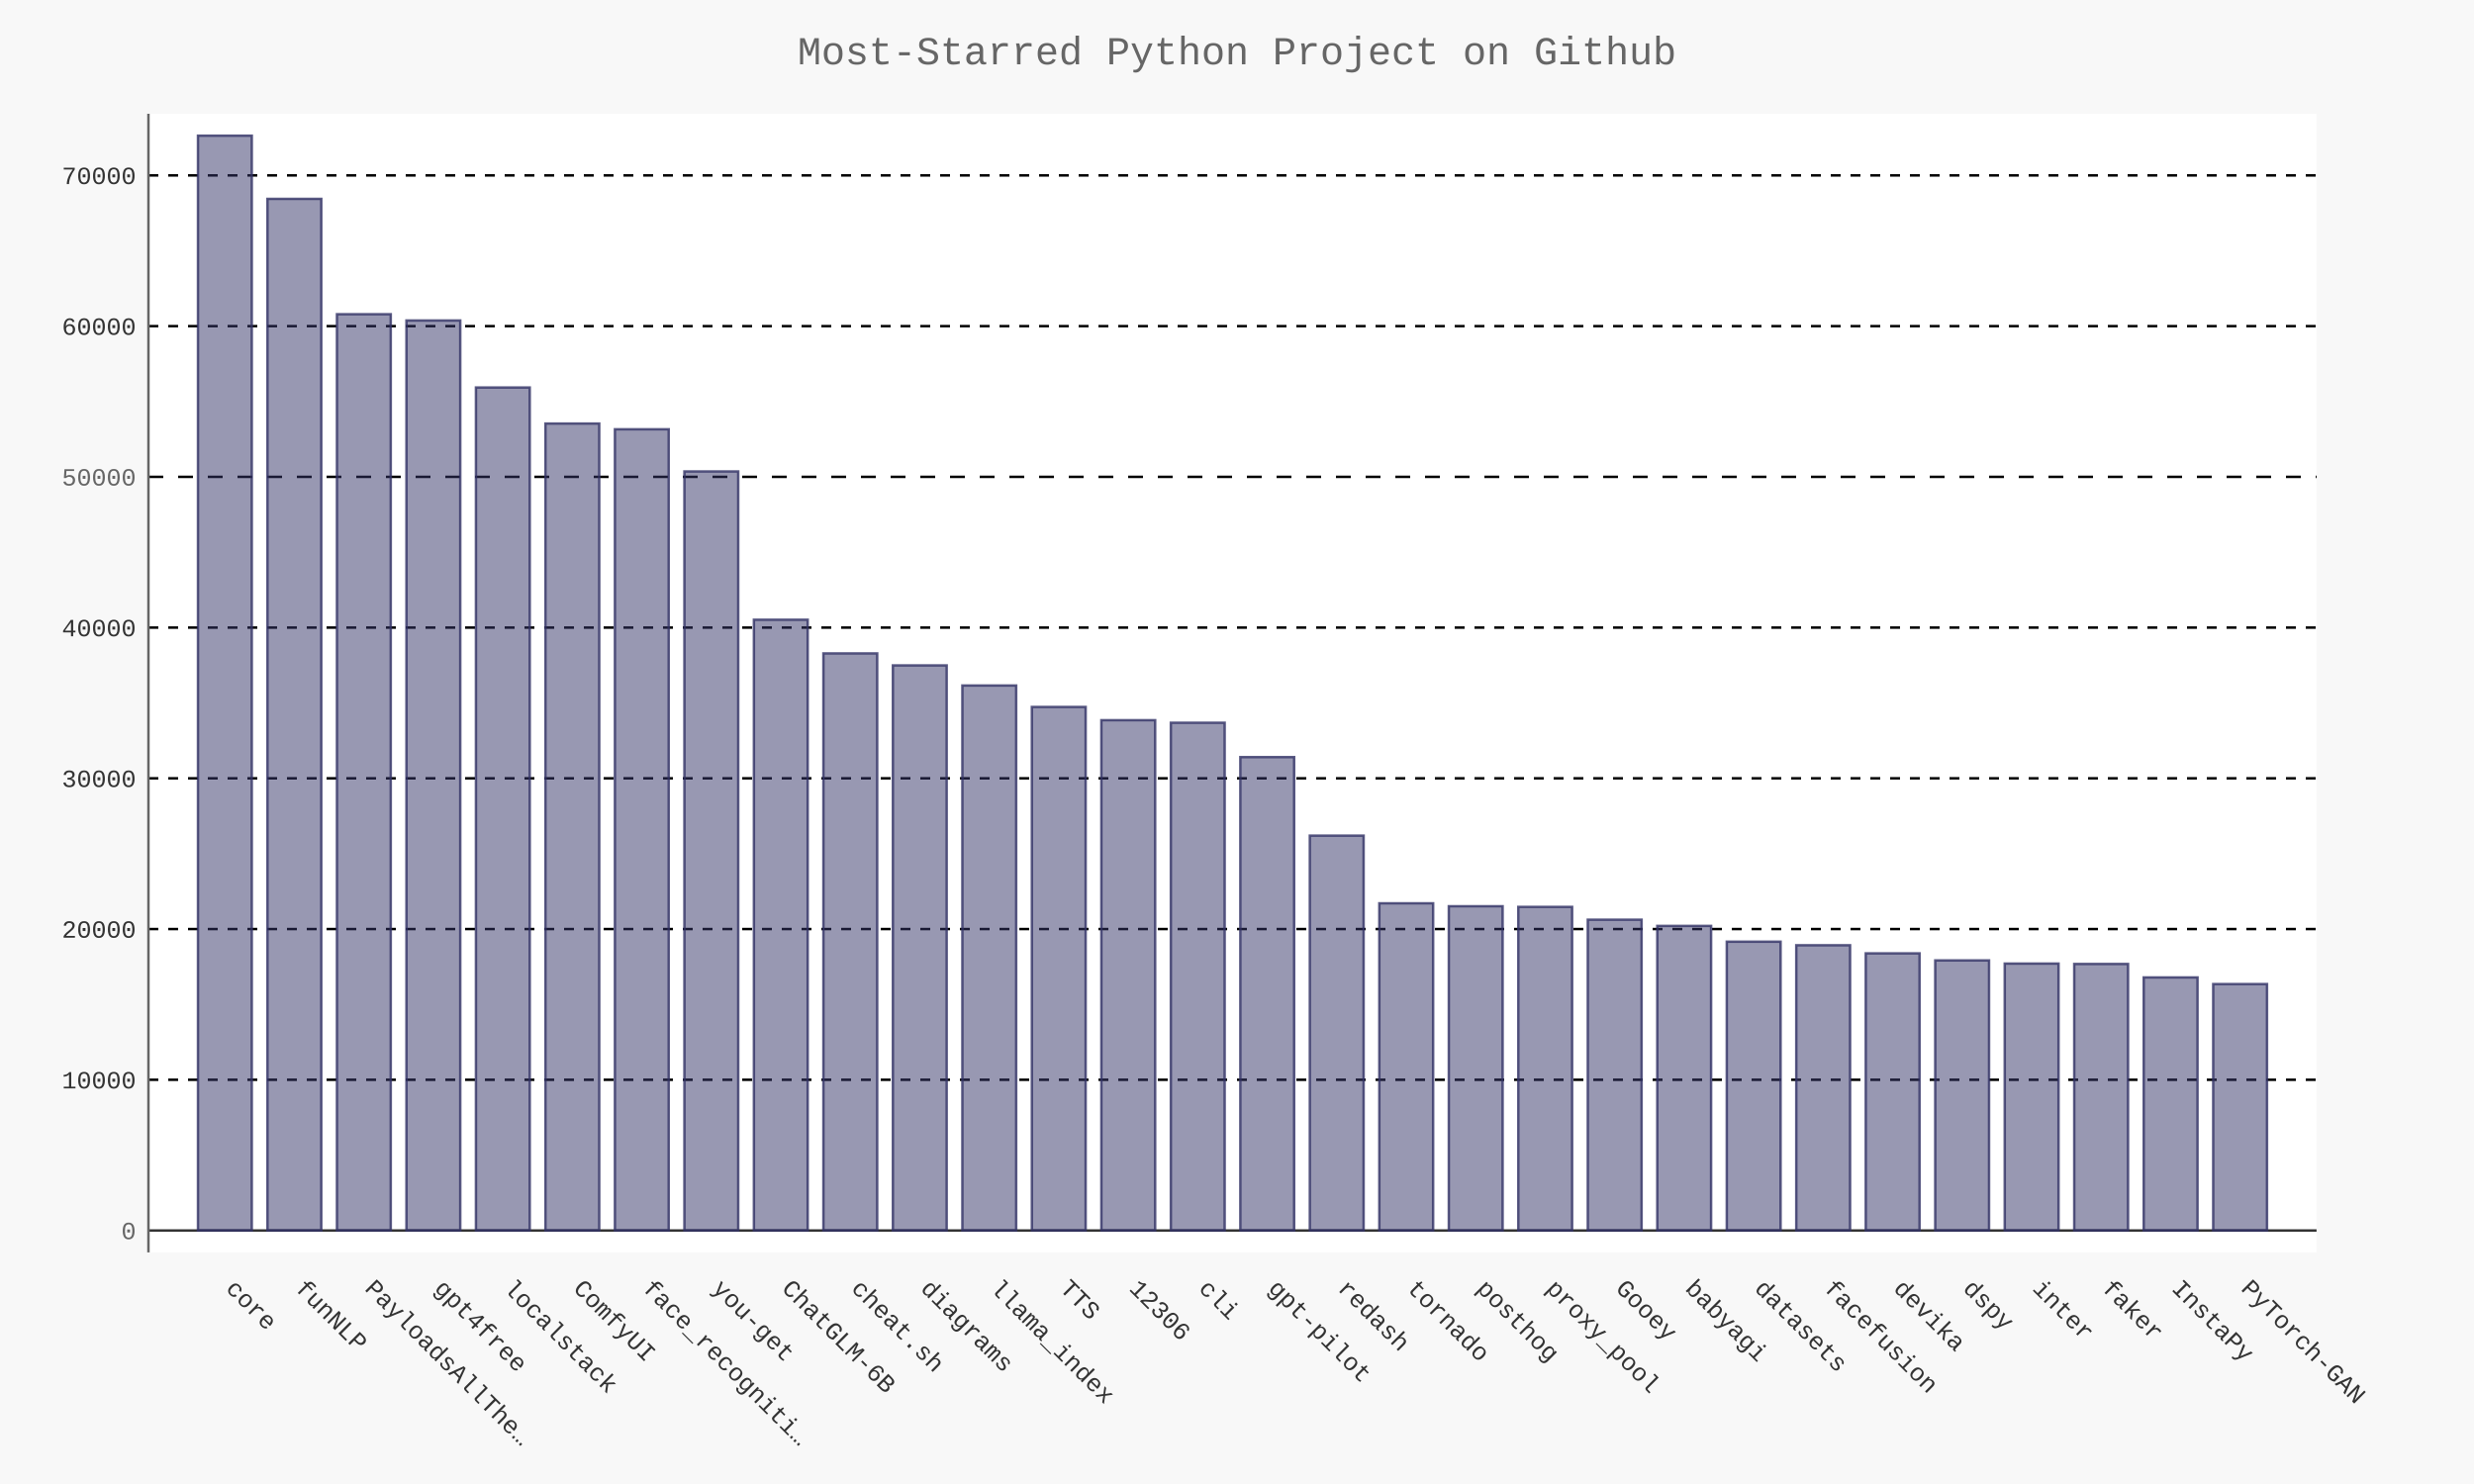
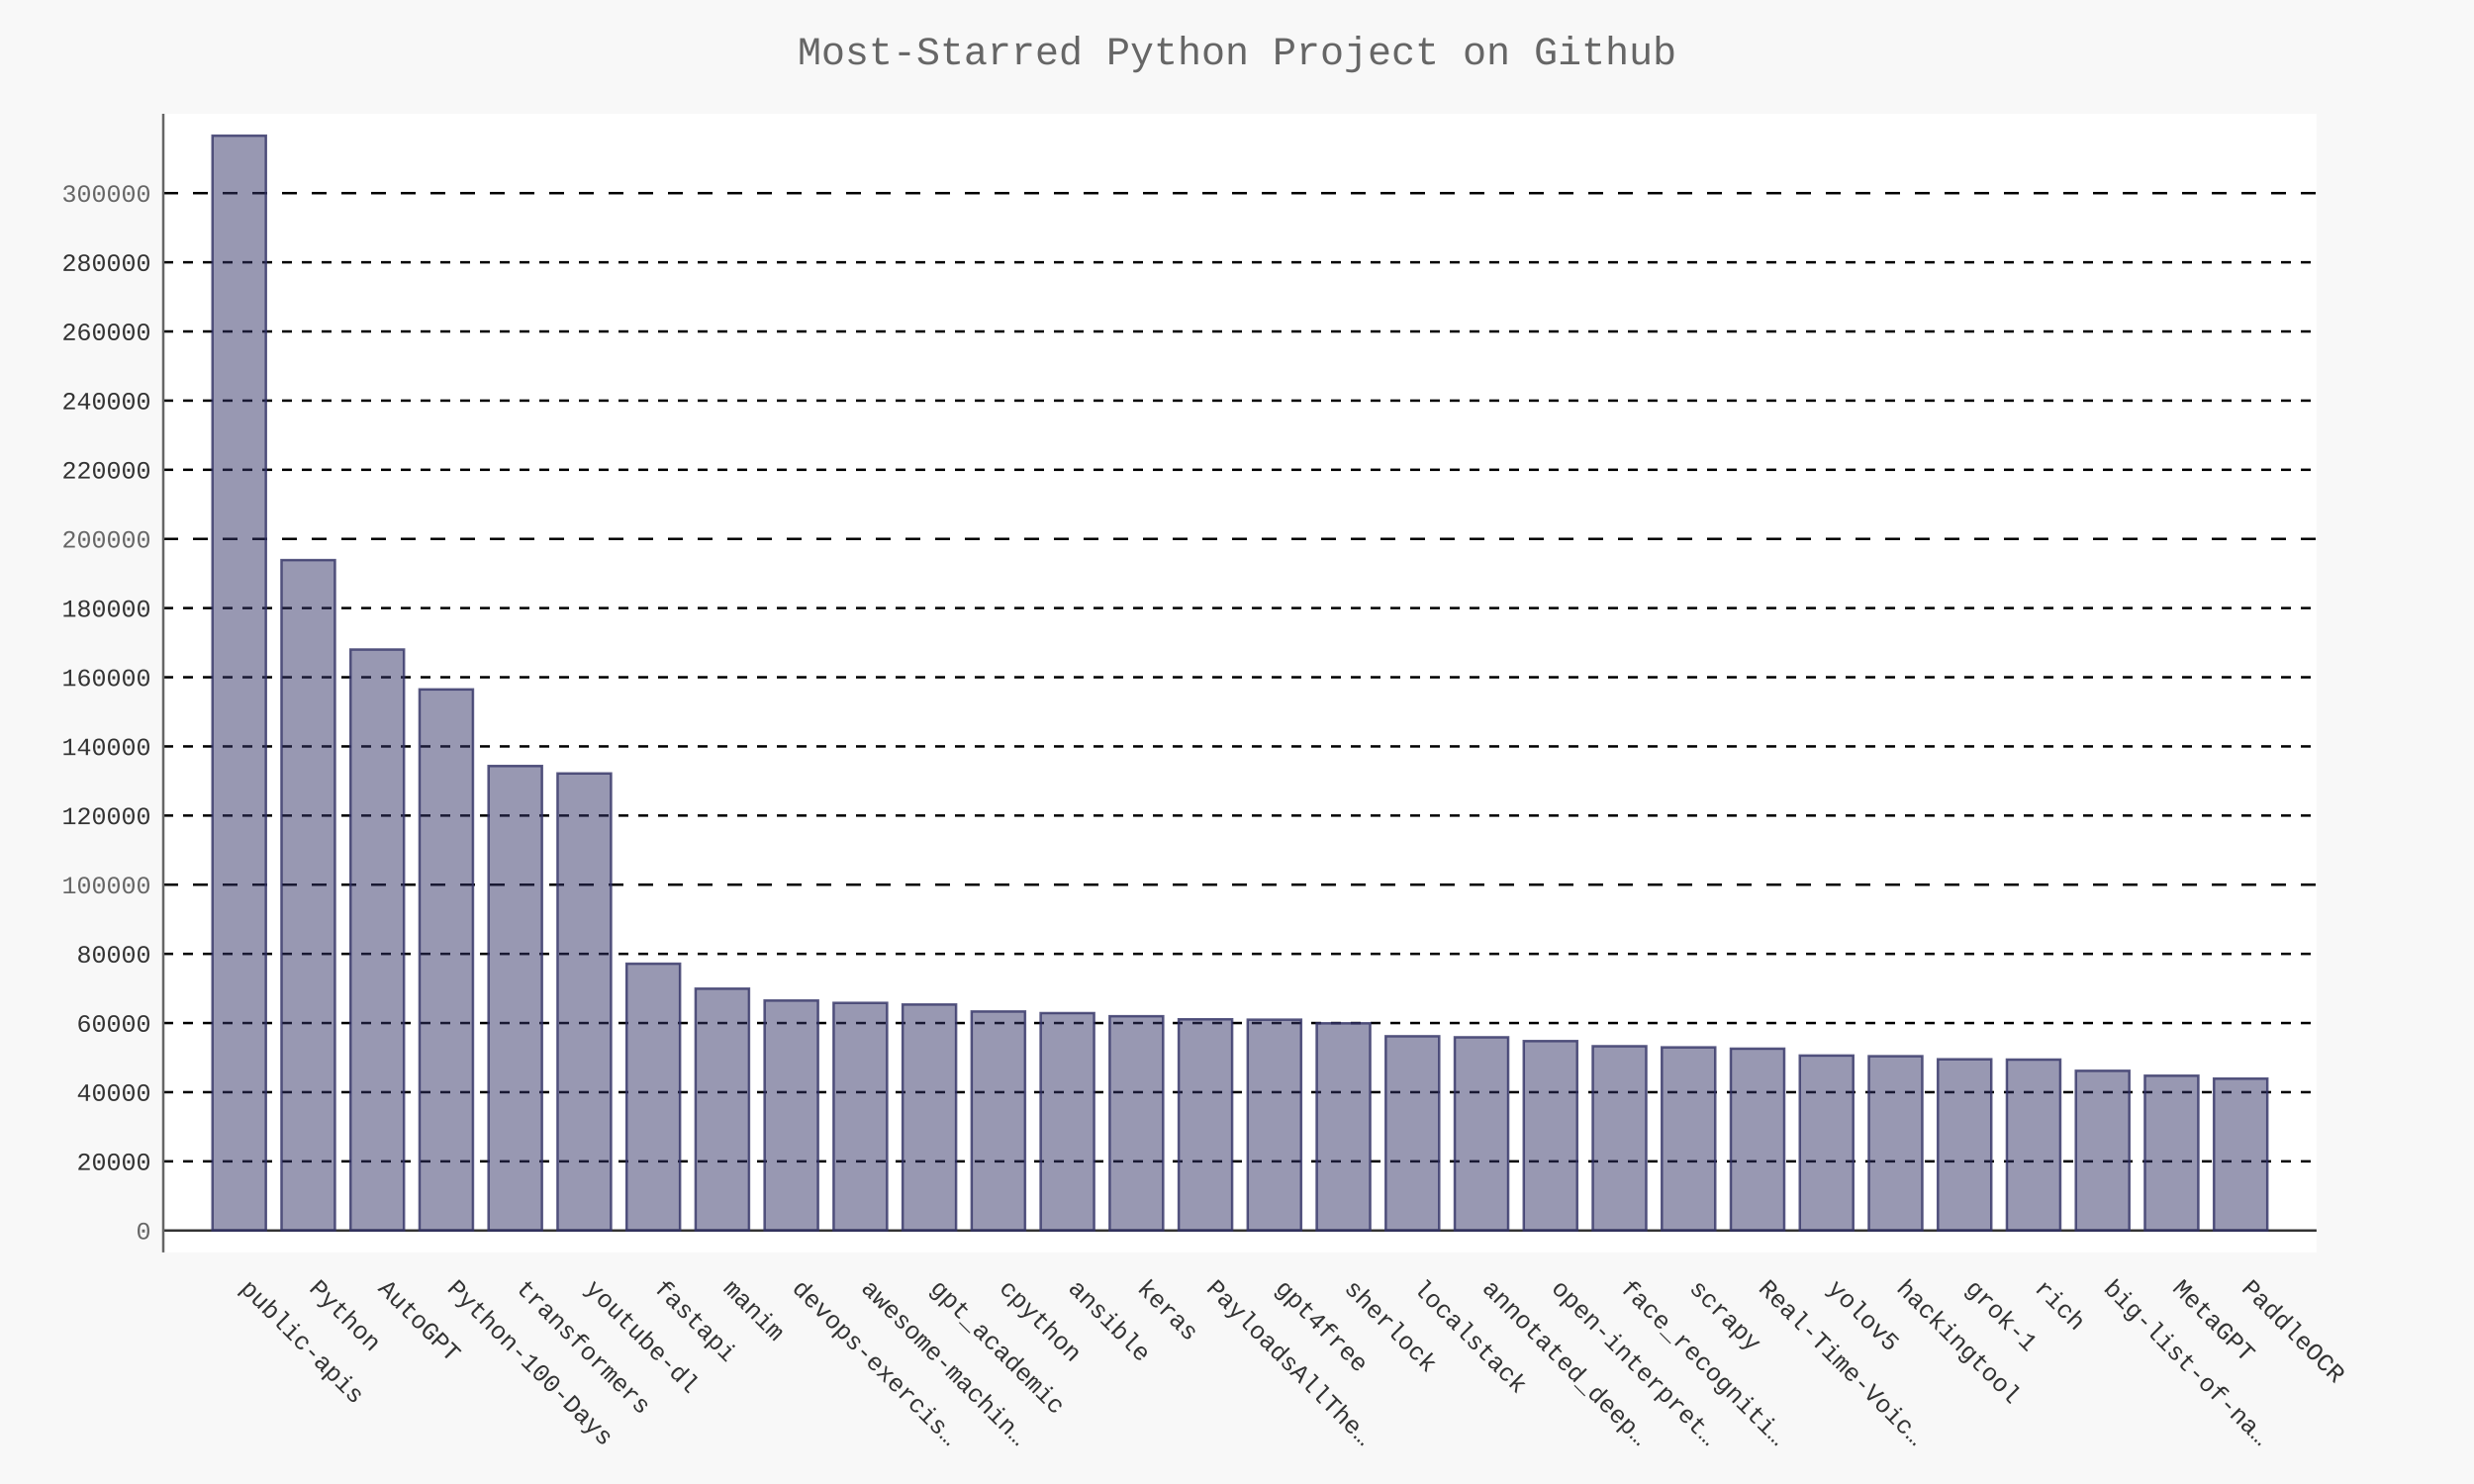
- <svg xmlns="http://www.w3.org/2000/svg" id="chart-a90b463c-2cfc-48fb-9889-08702dcb2fc9" class="pygal-chart" viewBox="0 0 1000 600">
+ <svg xmlns="http://www.w3.org/2000/svg" id="chart-33da1b25-b107-410a-aa08-dbdabf0a69ec" class="pygal-chart" viewBox="0 0 1000 600">
  <defs>
-     <style type="text/css">#chart-a90b463c-2cfc-48fb-9889-08702dcb2fc9{-webkit-user-select:none;-webkit-font-smoothing:antialiased;font-family:Consolas,"Liberation Mono",Menlo,Courier,monospace}#chart-a90b463c-2cfc-48fb-9889-08702dcb2fc9 .title{font-family:Consolas,"Liberation Mono",Menlo,Courier,monospace;font-size:16px}#chart-a90b463c-2cfc-48fb-9889-08702dcb2fc9 .legends .legend text{font-family:Consolas,"Liberation Mono",Menlo,Courier,monospace;font-size:14px}#chart-a90b463c-2cfc-48fb-9889-08702dcb2fc9 .axis text{font-family:Consolas,"Liberation Mono",Menlo,Courier,monospace;font-size:10px}#chart-a90b463c-2cfc-48fb-9889-08702dcb2fc9 .axis text.major{font-family:Consolas,"Liberation Mono",Menlo,Courier,monospace;font-size:10px}#chart-a90b463c-2cfc-48fb-9889-08702dcb2fc9 .text-overlay text.value{font-family:Consolas,"Liberation Mono",Menlo,Courier,monospace;font-size:16px}#chart-a90b463c-2cfc-48fb-9889-08702dcb2fc9 .text-overlay text.label{font-family:Consolas,"Liberation Mono",Menlo,Courier,monospace;font-size:10px}#chart-a90b463c-2cfc-48fb-9889-08702dcb2fc9 .tooltip{font-family:Consolas,"Liberation Mono",Menlo,Courier,monospace;font-size:14px}#chart-a90b463c-2cfc-48fb-9889-08702dcb2fc9 text.no_data{font-family:Consolas,"Liberation Mono",Menlo,Courier,monospace;font-size:64px}
- #chart-a90b463c-2cfc-48fb-9889-08702dcb2fc9{background-color:#f8f8f8}#chart-a90b463c-2cfc-48fb-9889-08702dcb2fc9 path,#chart-a90b463c-2cfc-48fb-9889-08702dcb2fc9 line,#chart-a90b463c-2cfc-48fb-9889-08702dcb2fc9 rect,#chart-a90b463c-2cfc-48fb-9889-08702dcb2fc9 circle{-webkit-transition:250ms ease-in;-moz-transition:250ms ease-in;transition:250ms ease-in}#chart-a90b463c-2cfc-48fb-9889-08702dcb2fc9 .graph &gt; .background{fill:#f8f8f8}#chart-a90b463c-2cfc-48fb-9889-08702dcb2fc9 .plot &gt; .background{fill:#ffffff}#chart-a90b463c-2cfc-48fb-9889-08702dcb2fc9 .graph{fill:#333}#chart-a90b463c-2cfc-48fb-9889-08702dcb2fc9 text.no_data{fill:#666}#chart-a90b463c-2cfc-48fb-9889-08702dcb2fc9 .title{fill:#666}#chart-a90b463c-2cfc-48fb-9889-08702dcb2fc9 .legends .legend text{fill:#333}#chart-a90b463c-2cfc-48fb-9889-08702dcb2fc9 .legends .legend:hover text{fill:#666}#chart-a90b463c-2cfc-48fb-9889-08702dcb2fc9 .axis .line{stroke:#666}#chart-a90b463c-2cfc-48fb-9889-08702dcb2fc9 .axis .guide.line{stroke:rgba(0,0,0,0.5)}#chart-a90b463c-2cfc-48fb-9889-08702dcb2fc9 .axis .major.line{stroke:#333}#chart-a90b463c-2cfc-48fb-9889-08702dcb2fc9 .axis text.major{fill:#666}#chart-a90b463c-2cfc-48fb-9889-08702dcb2fc9 .axis.y .guides:hover .guide.line,#chart-a90b463c-2cfc-48fb-9889-08702dcb2fc9 .line-graph .axis.x .guides:hover .guide.line,#chart-a90b463c-2cfc-48fb-9889-08702dcb2fc9 .stackedline-graph .axis.x .guides:hover .guide.line,#chart-a90b463c-2cfc-48fb-9889-08702dcb2fc9 .xy-graph .axis.x .guides:hover .guide.line{stroke:#666}#chart-a90b463c-2cfc-48fb-9889-08702dcb2fc9 .axis .guides:hover text{fill:#666}#chart-a90b463c-2cfc-48fb-9889-08702dcb2fc9 .reactive{fill-opacity:.5;stroke-opacity:.8;stroke-width:1}#chart-a90b463c-2cfc-48fb-9889-08702dcb2fc9 .ci{stroke:#333}#chart-a90b463c-2cfc-48fb-9889-08702dcb2fc9 .reactive.active,#chart-a90b463c-2cfc-48fb-9889-08702dcb2fc9 .active .reactive{fill-opacity:.9;stroke-opacity:.9;stroke-width:4}#chart-a90b463c-2cfc-48fb-9889-08702dcb2fc9 .ci .reactive.active{stroke-width:1.5}#chart-a90b463c-2cfc-48fb-9889-08702dcb2fc9 .series text{fill:#666}#chart-a90b463c-2cfc-48fb-9889-08702dcb2fc9 .tooltip rect{fill:#ffffff;stroke:#666;-webkit-transition:opacity 250ms ease-in;-moz-transition:opacity 250ms ease-in;transition:opacity 250ms ease-in}#chart-a90b463c-2cfc-48fb-9889-08702dcb2fc9 .tooltip .label{fill:#333}#chart-a90b463c-2cfc-48fb-9889-08702dcb2fc9 .tooltip .label{fill:#333}#chart-a90b463c-2cfc-48fb-9889-08702dcb2fc9 .tooltip .legend{font-size:.8em;fill:rgba(0,0,0,0.5)}#chart-a90b463c-2cfc-48fb-9889-08702dcb2fc9 .tooltip .x_label{font-size:.6em;fill:#666}#chart-a90b463c-2cfc-48fb-9889-08702dcb2fc9 .tooltip .xlink{font-size:.5em;text-decoration:underline}#chart-a90b463c-2cfc-48fb-9889-08702dcb2fc9 .tooltip .value{font-size:1.5em}#chart-a90b463c-2cfc-48fb-9889-08702dcb2fc9 .bound{font-size:.5em}#chart-a90b463c-2cfc-48fb-9889-08702dcb2fc9 .max-value{font-size:.75em;fill:rgba(0,0,0,0.5)}#chart-a90b463c-2cfc-48fb-9889-08702dcb2fc9 .map-element{fill:#ffffff;stroke:rgba(0,0,0,0.5) !important}#chart-a90b463c-2cfc-48fb-9889-08702dcb2fc9 .map-element .reactive{fill-opacity:inherit;stroke-opacity:inherit}#chart-a90b463c-2cfc-48fb-9889-08702dcb2fc9 .color-0,#chart-a90b463c-2cfc-48fb-9889-08702dcb2fc9 .color-0 a:visited{stroke:#333366;fill:#333366}#chart-a90b463c-2cfc-48fb-9889-08702dcb2fc9 .text-overlay .color-0 text{fill:black}
- #chart-a90b463c-2cfc-48fb-9889-08702dcb2fc9 text.no_data{text-anchor:middle}#chart-a90b463c-2cfc-48fb-9889-08702dcb2fc9 .guide.line{fill:none}#chart-a90b463c-2cfc-48fb-9889-08702dcb2fc9 .centered{text-anchor:middle}#chart-a90b463c-2cfc-48fb-9889-08702dcb2fc9 .title{text-anchor:middle}#chart-a90b463c-2cfc-48fb-9889-08702dcb2fc9 .legends .legend text{fill-opacity:1}#chart-a90b463c-2cfc-48fb-9889-08702dcb2fc9 .axis.x text{text-anchor:middle}#chart-a90b463c-2cfc-48fb-9889-08702dcb2fc9 .axis.x:not(.web) text[transform]{text-anchor:start}#chart-a90b463c-2cfc-48fb-9889-08702dcb2fc9 .axis.x:not(.web) text[transform].backwards{text-anchor:end}#chart-a90b463c-2cfc-48fb-9889-08702dcb2fc9 .axis.y text{text-anchor:end}#chart-a90b463c-2cfc-48fb-9889-08702dcb2fc9 .axis.y text[transform].backwards{text-anchor:start}#chart-a90b463c-2cfc-48fb-9889-08702dcb2fc9 .axis.y2 text{text-anchor:start}#chart-a90b463c-2cfc-48fb-9889-08702dcb2fc9 .axis.y2 text[transform].backwards{text-anchor:end}#chart-a90b463c-2cfc-48fb-9889-08702dcb2fc9 .axis .guide.line{stroke-dasharray:4,4;stroke:black}#chart-a90b463c-2cfc-48fb-9889-08702dcb2fc9 .axis .major.guide.line{stroke-dasharray:6,6;stroke:black}#chart-a90b463c-2cfc-48fb-9889-08702dcb2fc9 .horizontal .axis.y .guide.line,#chart-a90b463c-2cfc-48fb-9889-08702dcb2fc9 .horizontal .axis.y2 .guide.line,#chart-a90b463c-2cfc-48fb-9889-08702dcb2fc9 .vertical .axis.x .guide.line{opacity:0}#chart-a90b463c-2cfc-48fb-9889-08702dcb2fc9 .horizontal .axis.always_show .guide.line,#chart-a90b463c-2cfc-48fb-9889-08702dcb2fc9 .vertical .axis.always_show .guide.line{opacity:1 !important}#chart-a90b463c-2cfc-48fb-9889-08702dcb2fc9 .axis.y .guides:hover .guide.line,#chart-a90b463c-2cfc-48fb-9889-08702dcb2fc9 .axis.y2 .guides:hover .guide.line,#chart-a90b463c-2cfc-48fb-9889-08702dcb2fc9 .axis.x .guides:hover .guide.line{opacity:1}#chart-a90b463c-2cfc-48fb-9889-08702dcb2fc9 .axis .guides:hover text{opacity:1}#chart-a90b463c-2cfc-48fb-9889-08702dcb2fc9 .nofill{fill:none}#chart-a90b463c-2cfc-48fb-9889-08702dcb2fc9 .subtle-fill{fill-opacity:.2}#chart-a90b463c-2cfc-48fb-9889-08702dcb2fc9 .dot{stroke-width:1px;fill-opacity:1;stroke-opacity:1}#chart-a90b463c-2cfc-48fb-9889-08702dcb2fc9 .dot.active{stroke-width:5px}#chart-a90b463c-2cfc-48fb-9889-08702dcb2fc9 .dot.negative{fill:transparent}#chart-a90b463c-2cfc-48fb-9889-08702dcb2fc9 text,#chart-a90b463c-2cfc-48fb-9889-08702dcb2fc9 tspan{stroke:none !important}#chart-a90b463c-2cfc-48fb-9889-08702dcb2fc9 .series text.active{opacity:1}#chart-a90b463c-2cfc-48fb-9889-08702dcb2fc9 .tooltip rect{fill-opacity:.95;stroke-width:.5}#chart-a90b463c-2cfc-48fb-9889-08702dcb2fc9 .tooltip text{fill-opacity:1}#chart-a90b463c-2cfc-48fb-9889-08702dcb2fc9 .showable{visibility:hidden}#chart-a90b463c-2cfc-48fb-9889-08702dcb2fc9 .showable.shown{visibility:visible}#chart-a90b463c-2cfc-48fb-9889-08702dcb2fc9 .gauge-background{fill:rgba(229,229,229,1);stroke:none}#chart-a90b463c-2cfc-48fb-9889-08702dcb2fc9 .bg-lines{stroke:#f8f8f8;stroke-width:2px}</style>
+     <style type="text/css">#chart-33da1b25-b107-410a-aa08-dbdabf0a69ec{-webkit-user-select:none;-webkit-font-smoothing:antialiased;font-family:Consolas,"Liberation Mono",Menlo,Courier,monospace}#chart-33da1b25-b107-410a-aa08-dbdabf0a69ec .title{font-family:Consolas,"Liberation Mono",Menlo,Courier,monospace;font-size:16px}#chart-33da1b25-b107-410a-aa08-dbdabf0a69ec .legends .legend text{font-family:Consolas,"Liberation Mono",Menlo,Courier,monospace;font-size:14px}#chart-33da1b25-b107-410a-aa08-dbdabf0a69ec .axis text{font-family:Consolas,"Liberation Mono",Menlo,Courier,monospace;font-size:10px}#chart-33da1b25-b107-410a-aa08-dbdabf0a69ec .axis text.major{font-family:Consolas,"Liberation Mono",Menlo,Courier,monospace;font-size:10px}#chart-33da1b25-b107-410a-aa08-dbdabf0a69ec .text-overlay text.value{font-family:Consolas,"Liberation Mono",Menlo,Courier,monospace;font-size:16px}#chart-33da1b25-b107-410a-aa08-dbdabf0a69ec .text-overlay text.label{font-family:Consolas,"Liberation Mono",Menlo,Courier,monospace;font-size:10px}#chart-33da1b25-b107-410a-aa08-dbdabf0a69ec .tooltip{font-family:Consolas,"Liberation Mono",Menlo,Courier,monospace;font-size:14px}#chart-33da1b25-b107-410a-aa08-dbdabf0a69ec text.no_data{font-family:Consolas,"Liberation Mono",Menlo,Courier,monospace;font-size:64px}
+ #chart-33da1b25-b107-410a-aa08-dbdabf0a69ec{background-color:#f8f8f8}#chart-33da1b25-b107-410a-aa08-dbdabf0a69ec path,#chart-33da1b25-b107-410a-aa08-dbdabf0a69ec line,#chart-33da1b25-b107-410a-aa08-dbdabf0a69ec rect,#chart-33da1b25-b107-410a-aa08-dbdabf0a69ec circle{-webkit-transition:250ms ease-in;-moz-transition:250ms ease-in;transition:250ms ease-in}#chart-33da1b25-b107-410a-aa08-dbdabf0a69ec .graph &gt; .background{fill:#f8f8f8}#chart-33da1b25-b107-410a-aa08-dbdabf0a69ec .plot &gt; .background{fill:#ffffff}#chart-33da1b25-b107-410a-aa08-dbdabf0a69ec .graph{fill:#333}#chart-33da1b25-b107-410a-aa08-dbdabf0a69ec text.no_data{fill:#666}#chart-33da1b25-b107-410a-aa08-dbdabf0a69ec .title{fill:#666}#chart-33da1b25-b107-410a-aa08-dbdabf0a69ec .legends .legend text{fill:#333}#chart-33da1b25-b107-410a-aa08-dbdabf0a69ec .legends .legend:hover text{fill:#666}#chart-33da1b25-b107-410a-aa08-dbdabf0a69ec .axis .line{stroke:#666}#chart-33da1b25-b107-410a-aa08-dbdabf0a69ec .axis .guide.line{stroke:rgba(0,0,0,0.5)}#chart-33da1b25-b107-410a-aa08-dbdabf0a69ec .axis .major.line{stroke:#333}#chart-33da1b25-b107-410a-aa08-dbdabf0a69ec .axis text.major{fill:#666}#chart-33da1b25-b107-410a-aa08-dbdabf0a69ec .axis.y .guides:hover .guide.line,#chart-33da1b25-b107-410a-aa08-dbdabf0a69ec .line-graph .axis.x .guides:hover .guide.line,#chart-33da1b25-b107-410a-aa08-dbdabf0a69ec .stackedline-graph .axis.x .guides:hover .guide.line,#chart-33da1b25-b107-410a-aa08-dbdabf0a69ec .xy-graph .axis.x .guides:hover .guide.line{stroke:#666}#chart-33da1b25-b107-410a-aa08-dbdabf0a69ec .axis .guides:hover text{fill:#666}#chart-33da1b25-b107-410a-aa08-dbdabf0a69ec .reactive{fill-opacity:.5;stroke-opacity:.8;stroke-width:1}#chart-33da1b25-b107-410a-aa08-dbdabf0a69ec .ci{stroke:#333}#chart-33da1b25-b107-410a-aa08-dbdabf0a69ec .reactive.active,#chart-33da1b25-b107-410a-aa08-dbdabf0a69ec .active .reactive{fill-opacity:.9;stroke-opacity:.9;stroke-width:4}#chart-33da1b25-b107-410a-aa08-dbdabf0a69ec .ci .reactive.active{stroke-width:1.5}#chart-33da1b25-b107-410a-aa08-dbdabf0a69ec .series text{fill:#666}#chart-33da1b25-b107-410a-aa08-dbdabf0a69ec .tooltip rect{fill:#ffffff;stroke:#666;-webkit-transition:opacity 250ms ease-in;-moz-transition:opacity 250ms ease-in;transition:opacity 250ms ease-in}#chart-33da1b25-b107-410a-aa08-dbdabf0a69ec .tooltip .label{fill:#333}#chart-33da1b25-b107-410a-aa08-dbdabf0a69ec .tooltip .label{fill:#333}#chart-33da1b25-b107-410a-aa08-dbdabf0a69ec .tooltip .legend{font-size:.8em;fill:rgba(0,0,0,0.5)}#chart-33da1b25-b107-410a-aa08-dbdabf0a69ec .tooltip .x_label{font-size:.6em;fill:#666}#chart-33da1b25-b107-410a-aa08-dbdabf0a69ec .tooltip .xlink{font-size:.5em;text-decoration:underline}#chart-33da1b25-b107-410a-aa08-dbdabf0a69ec .tooltip .value{font-size:1.5em}#chart-33da1b25-b107-410a-aa08-dbdabf0a69ec .bound{font-size:.5em}#chart-33da1b25-b107-410a-aa08-dbdabf0a69ec .max-value{font-size:.75em;fill:rgba(0,0,0,0.5)}#chart-33da1b25-b107-410a-aa08-dbdabf0a69ec .map-element{fill:#ffffff;stroke:rgba(0,0,0,0.5) !important}#chart-33da1b25-b107-410a-aa08-dbdabf0a69ec .map-element .reactive{fill-opacity:inherit;stroke-opacity:inherit}#chart-33da1b25-b107-410a-aa08-dbdabf0a69ec .color-0,#chart-33da1b25-b107-410a-aa08-dbdabf0a69ec .color-0 a:visited{stroke:#333366;fill:#333366}#chart-33da1b25-b107-410a-aa08-dbdabf0a69ec .text-overlay .color-0 text{fill:black}
+ #chart-33da1b25-b107-410a-aa08-dbdabf0a69ec text.no_data{text-anchor:middle}#chart-33da1b25-b107-410a-aa08-dbdabf0a69ec .guide.line{fill:none}#chart-33da1b25-b107-410a-aa08-dbdabf0a69ec .centered{text-anchor:middle}#chart-33da1b25-b107-410a-aa08-dbdabf0a69ec .title{text-anchor:middle}#chart-33da1b25-b107-410a-aa08-dbdabf0a69ec .legends .legend text{fill-opacity:1}#chart-33da1b25-b107-410a-aa08-dbdabf0a69ec .axis.x text{text-anchor:middle}#chart-33da1b25-b107-410a-aa08-dbdabf0a69ec .axis.x:not(.web) text[transform]{text-anchor:start}#chart-33da1b25-b107-410a-aa08-dbdabf0a69ec .axis.x:not(.web) text[transform].backwards{text-anchor:end}#chart-33da1b25-b107-410a-aa08-dbdabf0a69ec .axis.y text{text-anchor:end}#chart-33da1b25-b107-410a-aa08-dbdabf0a69ec .axis.y text[transform].backwards{text-anchor:start}#chart-33da1b25-b107-410a-aa08-dbdabf0a69ec .axis.y2 text{text-anchor:start}#chart-33da1b25-b107-410a-aa08-dbdabf0a69ec .axis.y2 text[transform].backwards{text-anchor:end}#chart-33da1b25-b107-410a-aa08-dbdabf0a69ec .axis .guide.line{stroke-dasharray:4,4;stroke:black}#chart-33da1b25-b107-410a-aa08-dbdabf0a69ec .axis .major.guide.line{stroke-dasharray:6,6;stroke:black}#chart-33da1b25-b107-410a-aa08-dbdabf0a69ec .horizontal .axis.y .guide.line,#chart-33da1b25-b107-410a-aa08-dbdabf0a69ec .horizontal .axis.y2 .guide.line,#chart-33da1b25-b107-410a-aa08-dbdabf0a69ec .vertical .axis.x .guide.line{opacity:0}#chart-33da1b25-b107-410a-aa08-dbdabf0a69ec .horizontal .axis.always_show .guide.line,#chart-33da1b25-b107-410a-aa08-dbdabf0a69ec .vertical .axis.always_show .guide.line{opacity:1 !important}#chart-33da1b25-b107-410a-aa08-dbdabf0a69ec .axis.y .guides:hover .guide.line,#chart-33da1b25-b107-410a-aa08-dbdabf0a69ec .axis.y2 .guides:hover .guide.line,#chart-33da1b25-b107-410a-aa08-dbdabf0a69ec .axis.x .guides:hover .guide.line{opacity:1}#chart-33da1b25-b107-410a-aa08-dbdabf0a69ec .axis .guides:hover text{opacity:1}#chart-33da1b25-b107-410a-aa08-dbdabf0a69ec .nofill{fill:none}#chart-33da1b25-b107-410a-aa08-dbdabf0a69ec .subtle-fill{fill-opacity:.2}#chart-33da1b25-b107-410a-aa08-dbdabf0a69ec .dot{stroke-width:1px;fill-opacity:1;stroke-opacity:1}#chart-33da1b25-b107-410a-aa08-dbdabf0a69ec .dot.active{stroke-width:5px}#chart-33da1b25-b107-410a-aa08-dbdabf0a69ec .dot.negative{fill:transparent}#chart-33da1b25-b107-410a-aa08-dbdabf0a69ec text,#chart-33da1b25-b107-410a-aa08-dbdabf0a69ec tspan{stroke:none !important}#chart-33da1b25-b107-410a-aa08-dbdabf0a69ec .series text.active{opacity:1}#chart-33da1b25-b107-410a-aa08-dbdabf0a69ec .tooltip rect{fill-opacity:.95;stroke-width:.5}#chart-33da1b25-b107-410a-aa08-dbdabf0a69ec .tooltip text{fill-opacity:1}#chart-33da1b25-b107-410a-aa08-dbdabf0a69ec .showable{visibility:hidden}#chart-33da1b25-b107-410a-aa08-dbdabf0a69ec .showable.shown{visibility:visible}#chart-33da1b25-b107-410a-aa08-dbdabf0a69ec .gauge-background{fill:rgba(229,229,229,1);stroke:none}#chart-33da1b25-b107-410a-aa08-dbdabf0a69ec .bg-lines{stroke:#f8f8f8;stroke-width:2px}</style>
  </defs>
  <g class="graph bar-graph vertical">
    <rect x="0" y="0" width="1000" height="600" class="background" />
-     <g transform="translate(60, 46)" class="plot">
-       <rect x="0" y="0" width="876.36" height="460.36" class="background" />
+     <g transform="translate(66, 46)" class="plot">
+       <rect x="0" y="0" width="870.36" height="460.36" class="background" />
      <g class="axis y always_show">
        <g class="guides">
-           <path d="M0 451.507 h876.36" class="axis major line" />
+           <path d="M0 451.507 h870.36" class="axis major line" />
          <text x="-5" y="455.007" class="major">0</text>
        </g>
        <g class="guides">
-           <path d="M0 390.566 h876.36" class="guide line" />
-           <text x="-5" y="394.066" class="">10000</text>
-         </g>
-         <g class="guides">
-           <path d="M0 329.624 h876.36" class="guide line" />
-           <text x="-5" y="333.124" class="">20000</text>
-         </g>
-         <g class="guides">
-           <path d="M0 268.683 h876.36" class="guide line" />
-           <text x="-5" y="272.183" class="">30000</text>
-         </g>
-         <g class="guides">
-           <path d="M0 207.742 h876.36" class="guide line" />
-           <text x="-5" y="211.242" class="">40000</text>
-         </g>
-         <g class="guides">
-           <path d="M0 146.8 h876.36" class="major guide line" />
-           <text x="-5" y="150.3" class="major">50000</text>
-         </g>
-         <g class="guides">
-           <path d="M0 85.859 h876.36" class="guide line" />
-           <text x="-5" y="89.359" class="">60000</text>
-         </g>
-         <g class="guides">
-           <path d="M0 24.917 h876.36" class="guide line" />
-           <text x="-5" y="28.417" class="">70000</text>
+           <path d="M0 423.546 h870.36" class="guide line" />
+           <text x="-5" y="427.046" class="">20000</text>
+         </g>
+         <g class="guides">
+           <path d="M0 395.585 h870.36" class="guide line" />
+           <text x="-5" y="399.085" class="">40000</text>
+         </g>
+         <g class="guides">
+           <path d="M0 367.624 h870.36" class="guide line" />
+           <text x="-5" y="371.124" class="">60000</text>
+         </g>
+         <g class="guides">
+           <path d="M0 339.662 h870.36" class="guide line" />
+           <text x="-5" y="343.162" class="">80000</text>
+         </g>
+         <g class="guides">
+           <path d="M0 311.701 h870.36" class="major guide line" />
+           <text x="-5" y="315.201" class="major">100000</text>
+         </g>
+         <g class="guides">
+           <path d="M0 283.74 h870.36" class="guide line" />
+           <text x="-5" y="287.24" class="">120000</text>
+         </g>
+         <g class="guides">
+           <path d="M0 255.779 h870.36" class="guide line" />
+           <text x="-5" y="259.279" class="">140000</text>
+         </g>
+         <g class="guides">
+           <path d="M0 227.817 h870.36" class="guide line" />
+           <text x="-5" y="231.317" class="">160000</text>
+         </g>
+         <g class="guides">
+           <path d="M0 199.856 h870.36" class="guide line" />
+           <text x="-5" y="203.356" class="">180000</text>
+         </g>
+         <g class="guides">
+           <path d="M0 171.895 h870.36" class="major guide line" />
+           <text x="-5" y="175.395" class="major">200000</text>
+         </g>
+         <g class="guides">
+           <path d="M0 143.934 h870.36" class="guide line" />
+           <text x="-5" y="147.434" class="">220000</text>
+         </g>
+         <g class="guides">
+           <path d="M0 115.973 h870.36" class="guide line" />
+           <text x="-5" y="119.473" class="">240000</text>
+         </g>
+         <g class="guides">
+           <path d="M0 88.011 h870.36" class="guide line" />
+           <text x="-5" y="91.511" class="">260000</text>
+         </g>
+         <g class="guides">
+           <path d="M0 60.05 h870.36" class="guide line" />
+           <text x="-5" y="63.55" class="">280000</text>
+         </g>
+         <g class="guides">
+           <path d="M0 32.089 h870.36" class="major guide line" />
+           <text x="-5" y="35.589" class="major">300000</text>
        </g>
      </g>
      <g class="axis x">
        <path d="M0 0 v460.36" class="line" />
        <g class="guides">
-           <path d="M30.897 0 v460.36" class="guide line" />
-           <text x="30.897" y="475.36" class="" transform="rotate(45 30.89732 475.3604)">core</text>
-         </g>
-         <g class="guides">
-           <path d="M58.986 0 v460.36" class="guide line" />
-           <text x="58.986" y="475.36" class="" transform="rotate(45 58.9858 475.3604)">funNLP</text>
-         </g>
-         <g class="guides">
-           <path d="M87.074 0 v460.36" class="guide line" />
-           <text x="87.074" y="475.36" class="" transform="rotate(45 87.07427 475.3604)">PayloadsAllThe…</text>
-         </g>
-         <g class="guides">
-           <path d="M115.163 0 v460.36" class="guide line" />
-           <text x="115.163" y="475.36" class="" transform="rotate(45 115.1627 475.3604)">gpt4free</text>
-         </g>
-         <g class="guides">
-           <path d="M143.251 0 v460.36" class="guide line" />
-           <text x="143.251" y="475.36" class="" transform="rotate(45 143.2512 475.3604)">localstack</text>
-         </g>
-         <g class="guides">
-           <path d="M171.34 0 v460.36" class="guide line" />
-           <text x="171.34" y="475.36" class="" transform="rotate(45 171.3397 475.3604)">ComfyUI</text>
-         </g>
-         <g class="guides">
-           <path d="M199.428 0 v460.36" class="guide line" />
-           <text x="199.428" y="475.36" class="" transform="rotate(45 199.4282 475.3604)">face_recogniti…</text>
-         </g>
-         <g class="guides">
-           <path d="M227.517 0 v460.36" class="guide line" />
-           <text x="227.517" y="475.36" class="" transform="rotate(45 227.5166 475.3604)">you-get</text>
-         </g>
-         <g class="guides">
-           <path d="M255.605 0 v460.36" class="guide line" />
-           <text x="255.605" y="475.36" class="" transform="rotate(45 255.6051 475.3604)">ChatGLM-6B</text>
-         </g>
-         <g class="guides">
-           <path d="M283.694 0 v460.36" class="guide line" />
-           <text x="283.694" y="475.36" class="" transform="rotate(45 283.6936 475.3604)">cheat.sh</text>
-         </g>
-         <g class="guides">
-           <path d="M311.782 0 v460.36" class="guide line" />
-           <text x="311.782" y="475.36" class="" transform="rotate(45 311.7821 475.3604)">diagrams</text>
-         </g>
-         <g class="guides">
-           <path d="M339.871 0 v460.36" class="guide line" />
-           <text x="339.871" y="475.36" class="" transform="rotate(45 339.8705 475.3604)">llama_index</text>
-         </g>
-         <g class="guides">
-           <path d="M367.959 0 v460.36" class="guide line" />
-           <text x="367.959" y="475.36" class="" transform="rotate(45 367.959 475.3604)">TTS</text>
-         </g>
-         <g class="guides">
-           <path d="M396.047 0 v460.36" class="guide line" />
-           <text x="396.047" y="475.36" class="" transform="rotate(45 396.0475 475.3604)">12306</text>
-         </g>
-         <g class="guides">
-           <path d="M424.136 0 v460.36" class="guide line" />
-           <text x="424.136" y="475.36" class="" transform="rotate(45 424.136 475.3604)">cli</text>
-         </g>
-         <g class="guides">
-           <path d="M452.224 0 v460.36" class="guide line" />
-           <text x="452.224" y="475.36" class="" transform="rotate(45 452.2244 475.3604)">gpt-pilot</text>
-         </g>
-         <g class="guides">
-           <path d="M480.313 0 v460.36" class="guide line" />
-           <text x="480.313" y="475.36" class="" transform="rotate(45 480.3129 475.3604)">redash</text>
-         </g>
-         <g class="guides">
-           <path d="M508.401 0 v460.36" class="guide line" />
-           <text x="508.401" y="475.36" class="" transform="rotate(45 508.4014 475.3604)">tornado</text>
-         </g>
-         <g class="guides">
-           <path d="M536.49 0 v460.36" class="guide line" />
-           <text x="536.49" y="475.36" class="" transform="rotate(45 536.4899 475.3604)">posthog</text>
-         </g>
-         <g class="guides">
-           <path d="M564.578 0 v460.36" class="guide line" />
-           <text x="564.578" y="475.36" class="" transform="rotate(45 564.5783 475.3604)">proxy_pool</text>
-         </g>
-         <g class="guides">
-           <path d="M592.667 0 v460.36" class="guide line" />
-           <text x="592.667" y="475.36" class="" transform="rotate(45 592.6668 475.3604)">Gooey</text>
-         </g>
-         <g class="guides">
-           <path d="M620.755 0 v460.36" class="guide line" />
-           <text x="620.755" y="475.36" class="" transform="rotate(45 620.7553 475.3604)">babyagi</text>
-         </g>
-         <g class="guides">
-           <path d="M648.844 0 v460.36" class="guide line" />
-           <text x="648.844" y="475.36" class="" transform="rotate(45 648.8438 475.3604)">datasets</text>
-         </g>
-         <g class="guides">
-           <path d="M676.932 0 v460.36" class="guide line" />
-           <text x="676.932" y="475.36" class="" transform="rotate(45 676.9322 475.3604)">facefusion</text>
-         </g>
-         <g class="guides">
-           <path d="M705.021 0 v460.36" class="guide line" />
-           <text x="705.021" y="475.36" class="" transform="rotate(45 705.0207 475.3604)">devika</text>
-         </g>
-         <g class="guides">
-           <path d="M733.109 0 v460.36" class="guide line" />
-           <text x="733.109" y="475.36" class="" transform="rotate(45 733.1092 475.3604)">dspy</text>
-         </g>
-         <g class="guides">
-           <path d="M761.198 0 v460.36" class="guide line" />
-           <text x="761.198" y="475.36" class="" transform="rotate(45 761.1976 475.3604)">inter</text>
-         </g>
-         <g class="guides">
-           <path d="M789.286 0 v460.36" class="guide line" />
-           <text x="789.286" y="475.36" class="" transform="rotate(45 789.2861 475.3604)">faker</text>
-         </g>
-         <g class="guides">
-           <path d="M817.375 0 v460.36" class="guide line" />
-           <text x="817.375" y="475.36" class="" transform="rotate(45 817.3746 475.3604)">InstaPy</text>
-         </g>
-         <g class="guides">
-           <path d="M845.463 0 v460.36" class="guide line" />
-           <text x="845.463" y="475.36" class="" transform="rotate(45 845.4631 475.3604)">PyTorch-GAN</text>
+           <path d="M30.686 0 v460.36" class="guide line" />
+           <text x="30.686" y="475.36" class="" transform="rotate(45 30.68578 475.3604)">public-apis</text>
+         </g>
+         <g class="guides">
+           <path d="M58.582 0 v460.36" class="guide line" />
+           <text x="58.582" y="475.36" class="" transform="rotate(45 58.58195 475.3604)">Python</text>
+         </g>
+         <g class="guides">
+           <path d="M86.478 0 v460.36" class="guide line" />
+           <text x="86.478" y="475.36" class="" transform="rotate(45 86.47812 475.3604)">AutoGPT</text>
+         </g>
+         <g class="guides">
+           <path d="M114.374 0 v460.36" class="guide line" />
+           <text x="114.374" y="475.36" class="" transform="rotate(45 114.3743 475.3604)">Python-100-Days</text>
+         </g>
+         <g class="guides">
+           <path d="M142.27 0 v460.36" class="guide line" />
+           <text x="142.27" y="475.36" class="" transform="rotate(45 142.2704 475.3604)">transformers</text>
+         </g>
+         <g class="guides">
+           <path d="M170.167 0 v460.36" class="guide line" />
+           <text x="170.167" y="475.36" class="" transform="rotate(45 170.1666 475.3604)">youtube-dl</text>
+         </g>
+         <g class="guides">
+           <path d="M198.063 0 v460.36" class="guide line" />
+           <text x="198.063" y="475.36" class="" transform="rotate(45 198.0628 475.3604)">fastapi</text>
+         </g>
+         <g class="guides">
+           <path d="M225.959 0 v460.36" class="guide line" />
+           <text x="225.959" y="475.36" class="" transform="rotate(45 225.9589 475.3604)">manim</text>
+         </g>
+         <g class="guides">
+           <path d="M253.855 0 v460.36" class="guide line" />
+           <text x="253.855" y="475.36" class="" transform="rotate(45 253.8551 475.3604)">devops-exercis…</text>
+         </g>
+         <g class="guides">
+           <path d="M281.751 0 v460.36" class="guide line" />
+           <text x="281.751" y="475.36" class="" transform="rotate(45 281.7513 475.3604)">awesome-machin…</text>
+         </g>
+         <g class="guides">
+           <path d="M309.647 0 v460.36" class="guide line" />
+           <text x="309.647" y="475.36" class="" transform="rotate(45 309.6474 475.3604)">gpt_academic</text>
+         </g>
+         <g class="guides">
+           <path d="M337.544 0 v460.36" class="guide line" />
+           <text x="337.544" y="475.36" class="" transform="rotate(45 337.5436 475.3604)">cpython</text>
+         </g>
+         <g class="guides">
+           <path d="M365.44 0 v460.36" class="guide line" />
+           <text x="365.44" y="475.36" class="" transform="rotate(45 365.4398 475.3604)">ansible</text>
+         </g>
+         <g class="guides">
+           <path d="M393.336 0 v460.36" class="guide line" />
+           <text x="393.336" y="475.36" class="" transform="rotate(45 393.3359 475.3604)">keras</text>
+         </g>
+         <g class="guides">
+           <path d="M421.232 0 v460.36" class="guide line" />
+           <text x="421.232" y="475.36" class="" transform="rotate(45 421.2321 475.3604)">PayloadsAllThe…</text>
+         </g>
+         <g class="guides">
+           <path d="M449.128 0 v460.36" class="guide line" />
+           <text x="449.128" y="475.36" class="" transform="rotate(45 449.1283 475.3604)">gpt4free</text>
+         </g>
+         <g class="guides">
+           <path d="M477.024 0 v460.36" class="guide line" />
+           <text x="477.024" y="475.36" class="" transform="rotate(45 477.0244 475.3604)">sherlock</text>
+         </g>
+         <g class="guides">
+           <path d="M504.921 0 v460.36" class="guide line" />
+           <text x="504.921" y="475.36" class="" transform="rotate(45 504.9206 475.3604)">localstack</text>
+         </g>
+         <g class="guides">
+           <path d="M532.817 0 v460.36" class="guide line" />
+           <text x="532.817" y="475.36" class="" transform="rotate(45 532.8168 475.3604)">annotated_deep…</text>
+         </g>
+         <g class="guides">
+           <path d="M560.713 0 v460.36" class="guide line" />
+           <text x="560.713" y="475.36" class="" transform="rotate(45 560.7129 475.3604)">open-interpret…</text>
+         </g>
+         <g class="guides">
+           <path d="M588.609 0 v460.36" class="guide line" />
+           <text x="588.609" y="475.36" class="" transform="rotate(45 588.6091 475.3604)">face_recogniti…</text>
+         </g>
+         <g class="guides">
+           <path d="M616.505 0 v460.36" class="guide line" />
+           <text x="616.505" y="475.36" class="" transform="rotate(45 616.5053 475.3604)">scrapy</text>
+         </g>
+         <g class="guides">
+           <path d="M644.401 0 v460.36" class="guide line" />
+           <text x="644.401" y="475.36" class="" transform="rotate(45 644.4014 475.3604)">Real-Time-Voic…</text>
+         </g>
+         <g class="guides">
+           <path d="M672.298 0 v460.36" class="guide line" />
+           <text x="672.298" y="475.36" class="" transform="rotate(45 672.2976 475.3604)">yolov5</text>
+         </g>
+         <g class="guides">
+           <path d="M700.194 0 v460.36" class="guide line" />
+           <text x="700.194" y="475.36" class="" transform="rotate(45 700.1938 475.3604)">hackingtool</text>
+         </g>
+         <g class="guides">
+           <path d="M728.09 0 v460.36" class="guide line" />
+           <text x="728.09" y="475.36" class="" transform="rotate(45 728.0899 475.3604)">grok-1</text>
+         </g>
+         <g class="guides">
+           <path d="M755.986 0 v460.36" class="guide line" />
+           <text x="755.986" y="475.36" class="" transform="rotate(45 755.9861 475.3604)">rich</text>
+         </g>
+         <g class="guides">
+           <path d="M783.882 0 v460.36" class="guide line" />
+           <text x="783.882" y="475.36" class="" transform="rotate(45 783.8823 475.3604)">big-list-of-na…</text>
+         </g>
+         <g class="guides">
+           <path d="M811.778 0 v460.36" class="guide line" />
+           <text x="811.778" y="475.36" class="" transform="rotate(45 811.7784 475.3604)">MetaGPT</text>
+         </g>
+         <g class="guides">
+           <path d="M839.675 0 v460.36" class="guide line" />
+           <text x="839.675" y="475.36" class="" transform="rotate(45 839.6746 475.3604)">PaddleOCR</text>
        </g>
      </g>
      <g class="series serie-0 color-0">
        <g class="bars">
          <g class="bar">
-             <rect x="20.021" y="8.853" rx="0" ry="0" width="21.752" height="442.654" class="rect reactive tooltip-trigger" />
-           </g>
-           <g class="bar">
-             <rect x="48.11" y="34.406" rx="0" ry="0" width="21.752" height="417.101" class="rect reactive tooltip-trigger" />
-           </g>
-           <g class="bar">
-             <rect x="76.198" y="81.044" rx="0" ry="0" width="21.752" height="370.463" class="rect reactive tooltip-trigger" />
-           </g>
-           <g class="bar">
-             <rect x="104.287" y="83.573" rx="0" ry="0" width="21.752" height="367.934" class="rect reactive tooltip-trigger" />
-           </g>
-           <g class="bar">
-             <rect x="132.375" y="110.674" rx="0" ry="0" width="21.752" height="340.833" class="rect reactive tooltip-trigger" />
-           </g>
-           <g class="bar">
-             <rect x="160.464" y="125.245" rx="0" ry="0" width="21.752" height="326.262" class="rect reactive tooltip-trigger" />
-           </g>
-           <g class="bar">
-             <rect x="188.552" y="127.555" rx="0" ry="0" width="21.752" height="323.952" class="rect reactive tooltip-trigger" />
-           </g>
-           <g class="bar">
-             <rect x="216.641" y="144.612" rx="0" ry="0" width="21.752" height="306.895" class="rect reactive tooltip-trigger" />
-           </g>
-           <g class="bar">
-             <rect x="244.729" y="204.567" rx="0" ry="0" width="21.752" height="246.941" class="rect reactive tooltip-trigger" />
-           </g>
-           <g class="bar">
-             <rect x="272.818" y="218.181" rx="0" ry="0" width="21.752" height="233.326" class="rect reactive tooltip-trigger" />
-           </g>
-           <g class="bar">
-             <rect x="300.906" y="223.032" rx="0" ry="0" width="21.752" height="228.476" class="rect reactive tooltip-trigger" />
-           </g>
-           <g class="bar">
-             <rect x="328.995" y="231.155" rx="0" ry="0" width="21.752" height="220.352" class="rect reactive tooltip-trigger" />
-           </g>
-           <g class="bar">
-             <rect x="357.083" y="239.833" rx="0" ry="0" width="21.752" height="211.674" class="rect reactive tooltip-trigger" />
-           </g>
-           <g class="bar">
-             <rect x="385.172" y="245.178" rx="0" ry="0" width="21.752" height="206.329" class="rect reactive tooltip-trigger" />
-           </g>
-           <g class="bar">
-             <rect x="413.26" y="246.214" rx="0" ry="0" width="21.752" height="205.293" class="rect reactive tooltip-trigger" />
-           </g>
-           <g class="bar">
-             <rect x="441.349" y="260.109" rx="0" ry="0" width="21.752" height="191.399" class="rect reactive tooltip-trigger" />
-           </g>
-           <g class="bar">
-             <rect x="469.437" y="291.853" rx="0" ry="0" width="21.752" height="159.654" class="rect reactive tooltip-trigger" />
-           </g>
-           <g class="bar">
-             <rect x="497.526" y="319.21" rx="0" ry="0" width="21.752" height="132.298" class="rect reactive tooltip-trigger" />
-           </g>
-           <g class="bar">
-             <rect x="525.614" y="320.398" rx="0" ry="0" width="21.752" height="131.109" class="rect reactive tooltip-trigger" />
-           </g>
-           <g class="bar">
-             <rect x="553.702" y="320.666" rx="0" ry="0" width="21.752" height="130.841" class="rect reactive tooltip-trigger" />
-           </g>
-           <g class="bar">
-             <rect x="581.791" y="325.84" rx="0" ry="0" width="21.752" height="125.667" class="rect reactive tooltip-trigger" />
-           </g>
-           <g class="bar">
-             <rect x="609.879" y="328.345" rx="0" ry="0" width="21.752" height="123.163" class="rect reactive tooltip-trigger" />
-           </g>
-           <g class="bar">
-             <rect x="637.968" y="334.731" rx="0" ry="0" width="21.752" height="116.776" class="rect reactive tooltip-trigger" />
-           </g>
-           <g class="bar">
-             <rect x="666.056" y="336.176" rx="0" ry="0" width="21.752" height="115.332" class="rect reactive tooltip-trigger" />
-           </g>
-           <g class="bar">
-             <rect x="694.145" y="339.454" rx="0" ry="0" width="21.752" height="112.053" class="rect reactive tooltip-trigger" />
-           </g>
-           <g class="bar">
-             <rect x="722.233" y="342.306" rx="0" ry="0" width="21.752" height="109.201" class="rect reactive tooltip-trigger" />
-           </g>
-           <g class="bar">
-             <rect x="750.322" y="343.586" rx="0" ry="0" width="21.752" height="107.921" class="rect reactive tooltip-trigger" />
-           </g>
-           <g class="bar">
-             <rect x="778.41" y="343.745" rx="0" ry="0" width="21.752" height="107.763" class="rect reactive tooltip-trigger" />
-           </g>
-           <g class="bar">
-             <rect x="806.499" y="349.187" rx="0" ry="0" width="21.752" height="102.321" class="rect reactive tooltip-trigger" />
-           </g>
-           <g class="bar">
-             <rect x="834.587" y="351.868" rx="0" ry="0" width="21.752" height="99.639" class="rect reactive tooltip-trigger" />
+             <rect x="19.884" y="8.853" rx="0" ry="0" width="21.603" height="442.654" class="rect reactive tooltip-trigger" />
+           </g>
+           <g class="bar">
+             <rect x="47.781" y="180.448" rx="0" ry="0" width="21.603" height="271.059" class="rect reactive tooltip-trigger" />
+           </g>
+           <g class="bar">
+             <rect x="75.677" y="216.609" rx="0" ry="0" width="21.603" height="234.898" class="rect reactive tooltip-trigger" />
+           </g>
+           <g class="bar">
+             <rect x="103.573" y="232.729" rx="0" ry="0" width="21.603" height="218.778" class="rect reactive tooltip-trigger" />
+           </g>
+           <g class="bar">
+             <rect x="131.469" y="263.695" rx="0" ry="0" width="21.603" height="187.813" class="rect reactive tooltip-trigger" />
+           </g>
+           <g class="bar">
+             <rect x="159.365" y="266.706" rx="0" ry="0" width="21.603" height="184.801" class="rect reactive tooltip-trigger" />
+           </g>
+           <g class="bar">
+             <rect x="187.261" y="343.636" rx="0" ry="0" width="21.603" height="107.872" class="rect reactive tooltip-trigger" />
+           </g>
+           <g class="bar">
+             <rect x="215.158" y="353.731" rx="0" ry="0" width="21.603" height="97.776" class="rect reactive tooltip-trigger" />
+           </g>
+           <g class="bar">
+             <rect x="243.054" y="358.526" rx="0" ry="0" width="21.603" height="92.981" class="rect reactive tooltip-trigger" />
+           </g>
+           <g class="bar">
+             <rect x="270.95" y="359.477" rx="0" ry="0" width="21.603" height="92.03" class="rect reactive tooltip-trigger" />
+           </g>
+           <g class="bar">
+             <rect x="298.846" y="360.133" rx="0" ry="0" width="21.603" height="91.375" class="rect reactive tooltip-trigger" />
+           </g>
+           <g class="bar">
+             <rect x="326.742" y="362.953" rx="0" ry="0" width="21.603" height="88.555" class="rect reactive tooltip-trigger" />
+           </g>
+           <g class="bar">
+             <rect x="354.638" y="363.607" rx="0" ry="0" width="21.603" height="87.9" class="rect reactive tooltip-trigger" />
+           </g>
+           <g class="bar">
+             <rect x="382.535" y="364.861" rx="0" ry="0" width="21.603" height="86.646" class="rect reactive tooltip-trigger" />
+           </g>
+           <g class="bar">
+             <rect x="410.431" y="366.098" rx="0" ry="0" width="21.603" height="85.409" class="rect reactive tooltip-trigger" />
+           </g>
+           <g class="bar">
+             <rect x="438.327" y="366.256" rx="0" ry="0" width="21.603" height="85.251" class="rect reactive tooltip-trigger" />
+           </g>
+           <g class="bar">
+             <rect x="466.223" y="367.712" rx="0" ry="0" width="21.603" height="83.796" class="rect reactive tooltip-trigger" />
+           </g>
+           <g class="bar">
+             <rect x="494.119" y="372.964" rx="0" ry="0" width="21.603" height="78.543" class="rect reactive tooltip-trigger" />
+           </g>
+           <g class="bar">
+             <rect x="522.015" y="373.384" rx="0" ry="0" width="21.603" height="78.124" class="rect reactive tooltip-trigger" />
+           </g>
+           <g class="bar">
+             <rect x="549.912" y="374.913" rx="0" ry="0" width="21.603" height="76.594" class="rect reactive tooltip-trigger" />
+           </g>
+           <g class="bar">
+             <rect x="577.808" y="376.993" rx="0" ry="0" width="21.603" height="74.514" class="rect reactive tooltip-trigger" />
+           </g>
+           <g class="bar">
+             <rect x="605.704" y="377.451" rx="0" ry="0" width="21.603" height="74.057" class="rect reactive tooltip-trigger" />
+           </g>
+           <g class="bar">
+             <rect x="633.6" y="377.983" rx="0" ry="0" width="21.603" height="73.524" class="rect reactive tooltip-trigger" />
+           </g>
+           <g class="bar">
+             <rect x="661.496" y="380.763" rx="0" ry="0" width="21.603" height="70.745" class="rect reactive tooltip-trigger" />
+           </g>
+           <g class="bar">
+             <rect x="689.392" y="381.028" rx="0" ry="0" width="21.603" height="70.479" class="rect reactive tooltip-trigger" />
+           </g>
+           <g class="bar">
+             <rect x="717.289" y="382.273" rx="0" ry="0" width="21.603" height="69.235" class="rect reactive tooltip-trigger" />
+           </g>
+           <g class="bar">
+             <rect x="745.185" y="382.394" rx="0" ry="0" width="21.603" height="69.113" class="rect reactive tooltip-trigger" />
+           </g>
+           <g class="bar">
+             <rect x="773.081" y="386.938" rx="0" ry="0" width="21.603" height="64.569" class="rect reactive tooltip-trigger" />
+           </g>
+           <g class="bar">
+             <rect x="800.977" y="388.924" rx="0" ry="0" width="21.603" height="62.583" class="rect reactive tooltip-trigger" />
+           </g>
+           <g class="bar">
+             <rect x="828.873" y="390.1" rx="0" ry="0" width="21.603" height="61.407" class="rect reactive tooltip-trigger" />
          </g>
        </g>
      </g>
    </g>
    <g class="titles">
      <text x="500.0" y="26" class="title plot_title">Most-Starred Python Project on Github</text>
    </g>
-     <g transform="translate(60, 46)" class="plot overlay">
+     <g transform="translate(66, 46)" class="plot overlay">
      <g class="series serie-0 color-0" />
    </g>
-     <g transform="translate(60, 46)" class="plot text-overlay">
+     <g transform="translate(66, 46)" class="plot text-overlay">
      <g class="series serie-0 color-0" />
    </g>
-     <g transform="translate(60, 46)" class="plot tooltip-overlay">
+     <g transform="translate(66, 46)" class="plot tooltip-overlay">
      <g transform="translate(0 0)" style="opacity: 0" class="tooltip">
        <rect rx="0" ry="0" width="0" height="0" class="tooltip-box" />
        <g class="text" />
      </g>
    </g>
  </g>
</svg>
